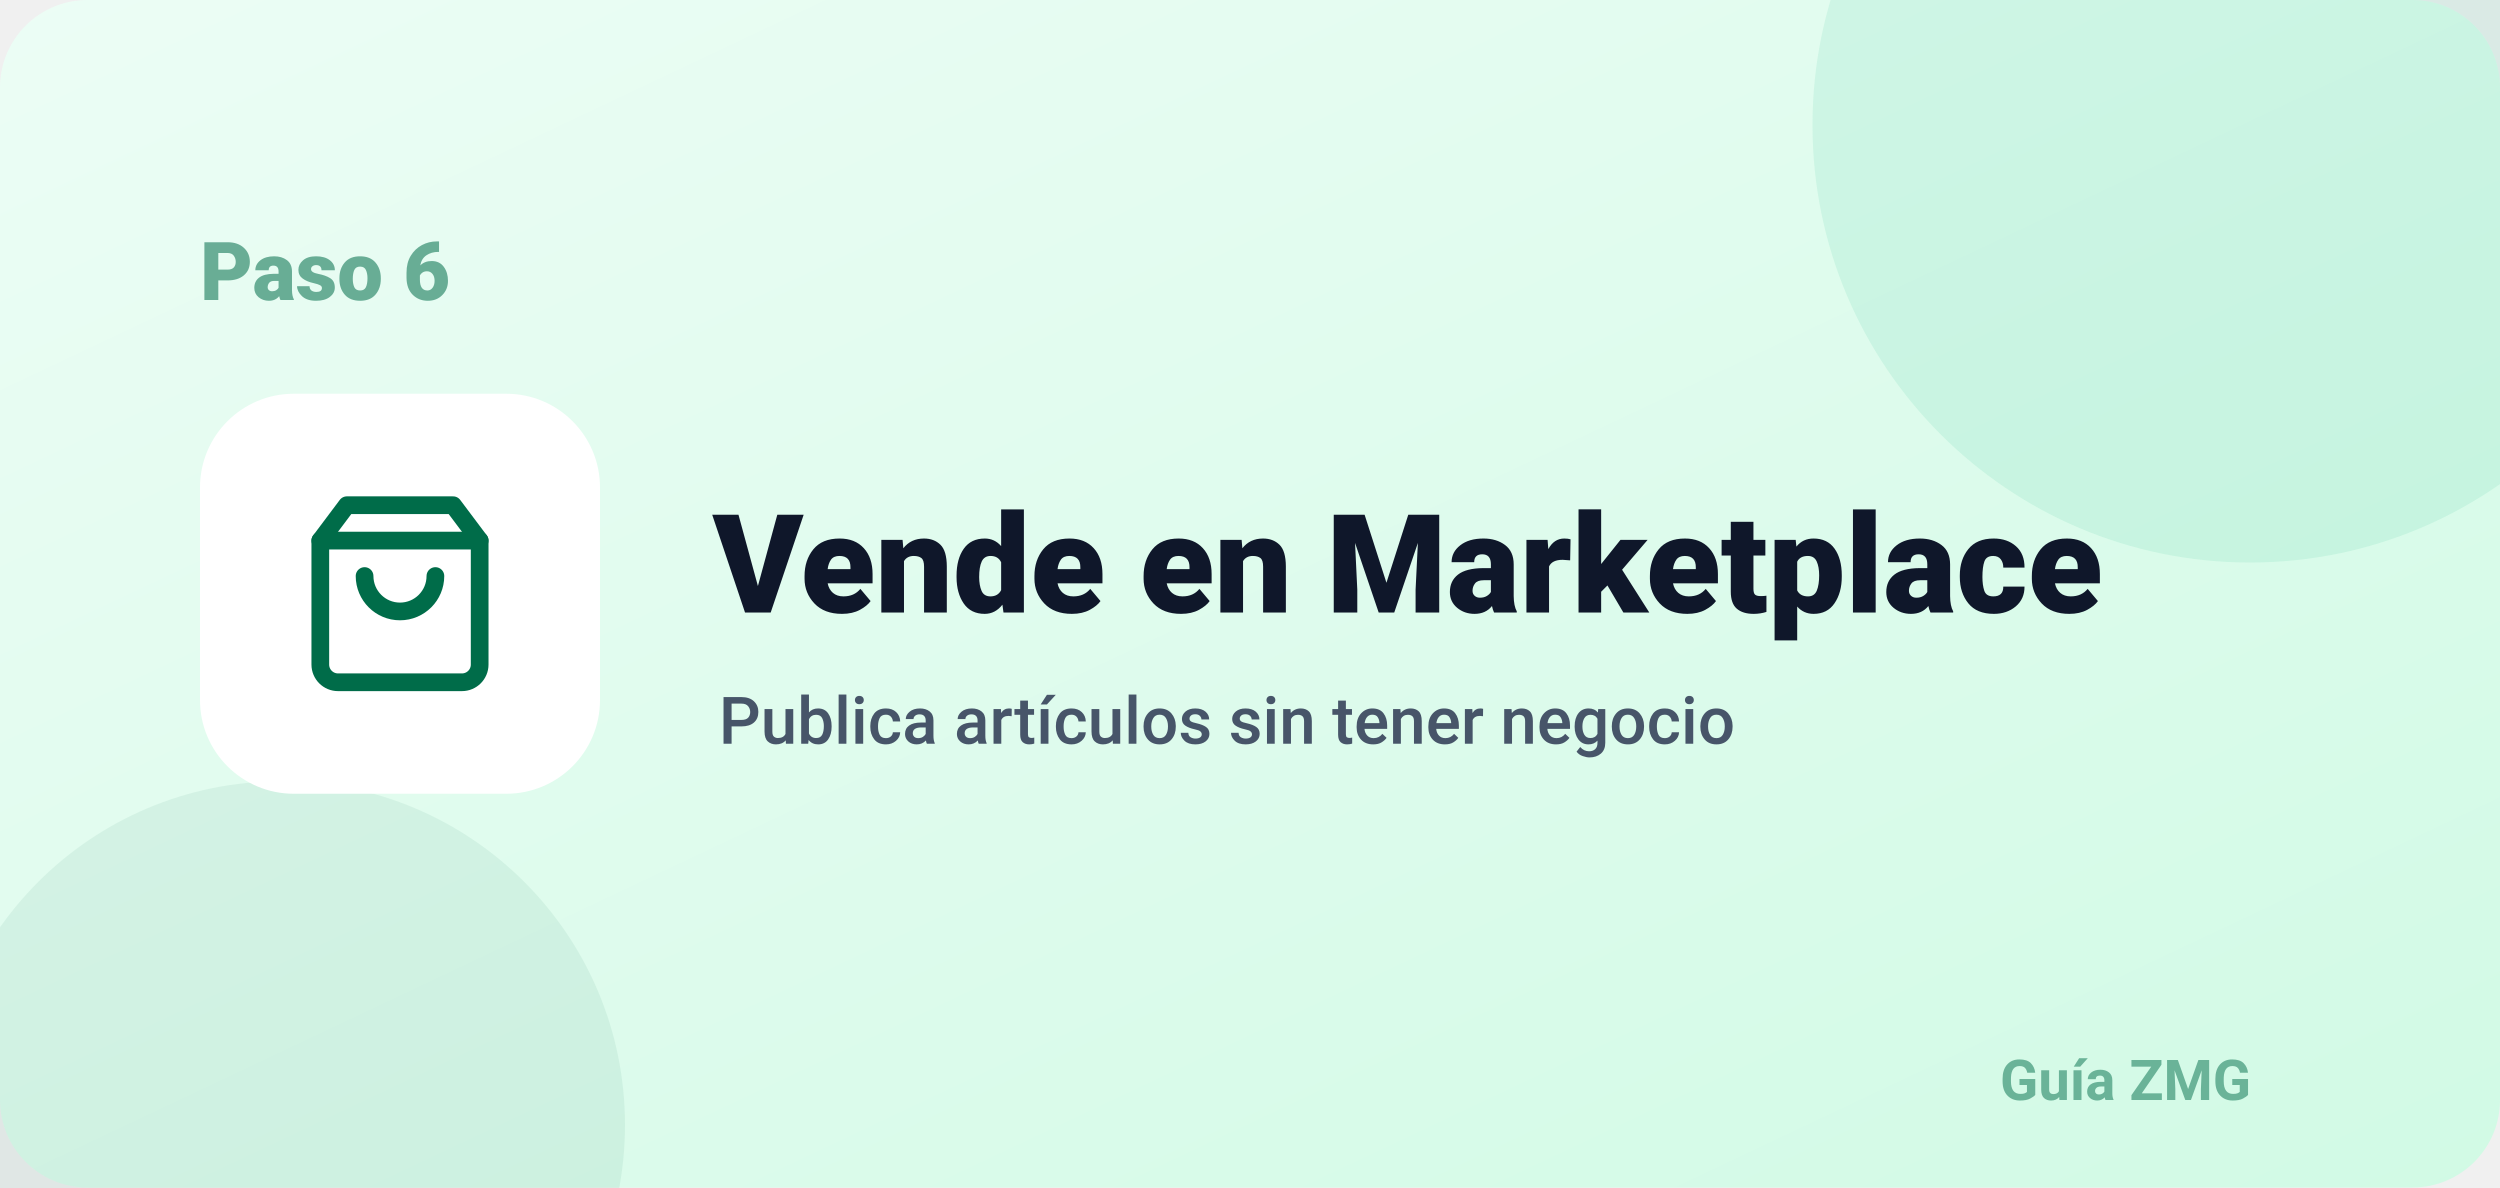
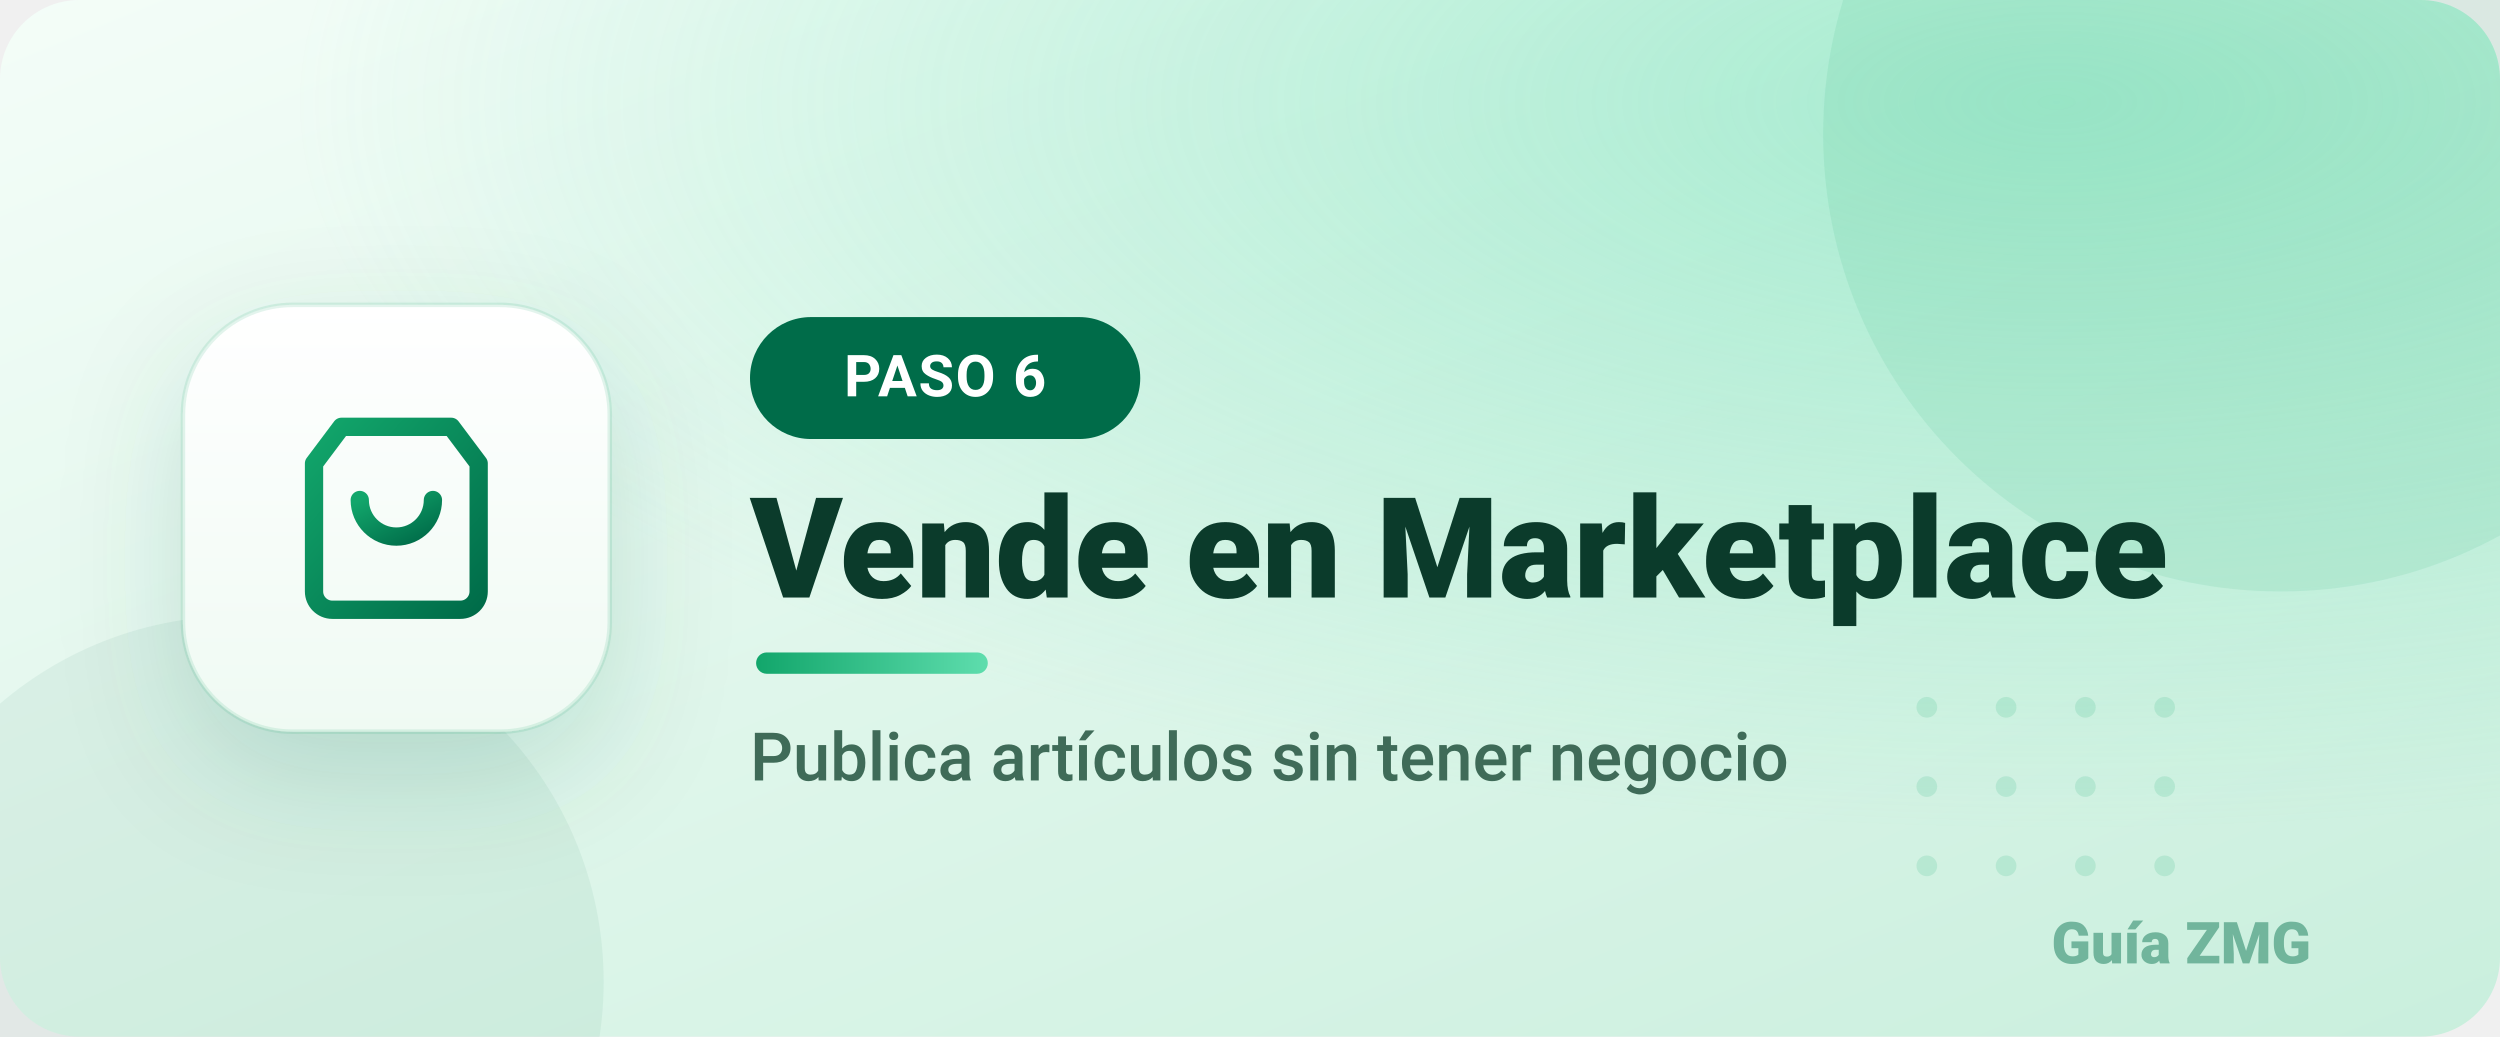
- <svg xmlns="http://www.w3.org/2000/svg" viewBox="0 0 800 380" fill="none" role="img" aria-label="Vende en Marketplace">
+ <svg xmlns="http://www.w3.org/2000/svg" viewBox="0 0 820 340" fill="none" role="img" aria-label="Vende en Marketplace">
  <defs>
    <linearGradient id="bg" x1="0" y1="0" x2="1" y2="1">
-       <stop offset="0" stop-color="#ecfdf5" />
-       <stop offset="1" stop-color="#d1fae5" />
+       <stop offset="0" stop-color="#f4fdf8" />
+       <stop offset="1" stop-color="#c9efdd" />
    </linearGradient>
+     <linearGradient id="tile" x1="0" y1="0" x2="0" y2="1">
+       <stop offset="0" stop-color="#ffffff" />
+       <stop offset="1" stop-color="#effaf3" />
+     </linearGradient>
+     <linearGradient id="ico" x1="0" y1="0" x2="1" y2="1">
+       <stop offset="0" stop-color="#12a66b" />
+       <stop offset="1" stop-color="#006c49" />
+     </linearGradient>
+     <linearGradient id="accent" x1="0" y1="0" x2="1" y2="0">
+       <stop offset="0" stop-color="#12a66b" />
+       <stop offset="1" stop-color="#5eddad" />
+     </linearGradient>
+     <filter id="sh" x="-40%" y="-40%" width="180%" height="180%">
+       <feDropShadow dx="0" dy="14" stdDeviation="20" flood-color="#065f46" flood-opacity="0.16" />
+     </filter>
+     <radialGradient id="glow" cx="0.82" cy="0.1" r="0.7">
+       <stop offset="0" stop-color="#5eddad" stop-opacity="0.45" />
+       <stop offset="1" stop-color="#5eddad" stop-opacity="0" />
+     </radialGradient>
  </defs>
-   <rect width="800" height="380" rx="28" fill="url(#bg)" />
-   <circle cx="720" cy="40" r="140" fill="#10b981" opacity="0.10" />
-   <circle cx="90" cy="360" r="110" fill="#006c49" opacity="0.07" />
-   <text x="64" y="96" font-family="system-ui,-apple-system,Segoe UI,Roboto,sans-serif" font-size="26" font-weight="800" fill="#006c49" opacity="0.55">Paso 6</text>
-   <rect x="64" y="126" width="128" height="128" rx="30" fill="#ffffff" />
-   <g transform="translate(94,156) scale(2.833)" stroke="#006c49" stroke-width="2" stroke-linecap="round" stroke-linejoin="round" fill="none">
+   <rect width="820" height="340" rx="26" fill="url(#bg)" />
+   <rect width="820" height="340" rx="26" fill="url(#glow)" />
+   <circle cx="748" cy="44" r="150" fill="#12a66b" opacity="0.10" />
+   <circle cx="78" cy="322" r="120" fill="#006c49" opacity="0.06" />
+   <g fill="#12a66b" opacity="0.14">
+     <circle cx="632" cy="232" r="3.4" />
+     <circle cx="658" cy="232" r="3.4" />
+     <circle cx="684" cy="232" r="3.4" />
+     <circle cx="710" cy="232" r="3.4" />
+     <circle cx="632" cy="258" r="3.4" />
+     <circle cx="658" cy="258" r="3.4" />
+     <circle cx="684" cy="258" r="3.4" />
+     <circle cx="710" cy="258" r="3.4" />
+     <circle cx="632" cy="284" r="3.4" />
+     <circle cx="658" cy="284" r="3.4" />
+     <circle cx="684" cy="284" r="3.4" />
+     <circle cx="710" cy="284" r="3.4" />
+   </g>
+   <rect x="60" y="100" width="140" height="140" rx="36" fill="url(#tile)" filter="url(#sh)" />
+   <rect x="60" y="100" width="140" height="140" rx="36" fill="none" stroke="#12a66b" stroke-opacity="0.12" stroke-width="1.5" />
+   <g transform="translate(94,134) scale(3)" stroke="url(#ico)" stroke-width="2" stroke-linecap="round" stroke-linejoin="round" fill="none">
    <path d="M6 2 3 6v14a2 2 0 0 0 2 2h14a2 2 0 0 0 2-2V6l-3-4Z" />
    <path d="M3 6h18" />
    <path d="M16 10a4 4 0 0 1-8 0" />
  </g>
-   <text x="228" y="196" font-family="system-ui,-apple-system,Segoe UI,Roboto,sans-serif" font-size="44" font-weight="800" fill="#0f172a">Vende en Marketplace</text>
-   <text x="230" y="238" font-family="system-ui,-apple-system,Segoe UI,Roboto,sans-serif" font-size="21" font-weight="500" fill="#475569">Publica artículos sin tener negocio</text>
-   <text x="640" y="352" font-family="system-ui,-apple-system,Segoe UI,Roboto,sans-serif" font-size="18" font-weight="700" fill="#006c49" opacity="0.5">Guía ZMG</text>
+   <rect x="246" y="104" width="128" height="40" rx="20" fill="#006c49" />
+   <text x="310" y="130" font-family="ui-sans-serif,system-ui,-apple-system,Segoe UI,Roboto,Helvetica,Arial,sans-serif" font-size="19" font-weight="700" fill="#ffffff" text-anchor="middle" letter-spacing="0.5">PASO 6</text>
+   <text x="246" y="196" font-family="ui-sans-serif,system-ui,-apple-system,Segoe UI,Roboto,Helvetica,Arial,sans-serif" font-size="46" font-weight="800" fill="#0b3b2b">Vende en Marketplace</text>
+   <rect x="248" y="214" width="76" height="7" rx="3.5" fill="url(#accent)" />
+   <text x="246" y="256" font-family="ui-sans-serif,system-ui,-apple-system,Segoe UI,Roboto,Helvetica,Arial,sans-serif" font-size="22" font-weight="500" fill="#3f6b58">Publica artículos sin tener negocio</text>
+   <text x="758" y="316" font-family="ui-sans-serif,system-ui,-apple-system,Segoe UI,Roboto,Helvetica,Arial,sans-serif" font-size="19" font-weight="800" fill="#006c49" opacity="0.45" text-anchor="end">Guía ZMG</text>
</svg>
